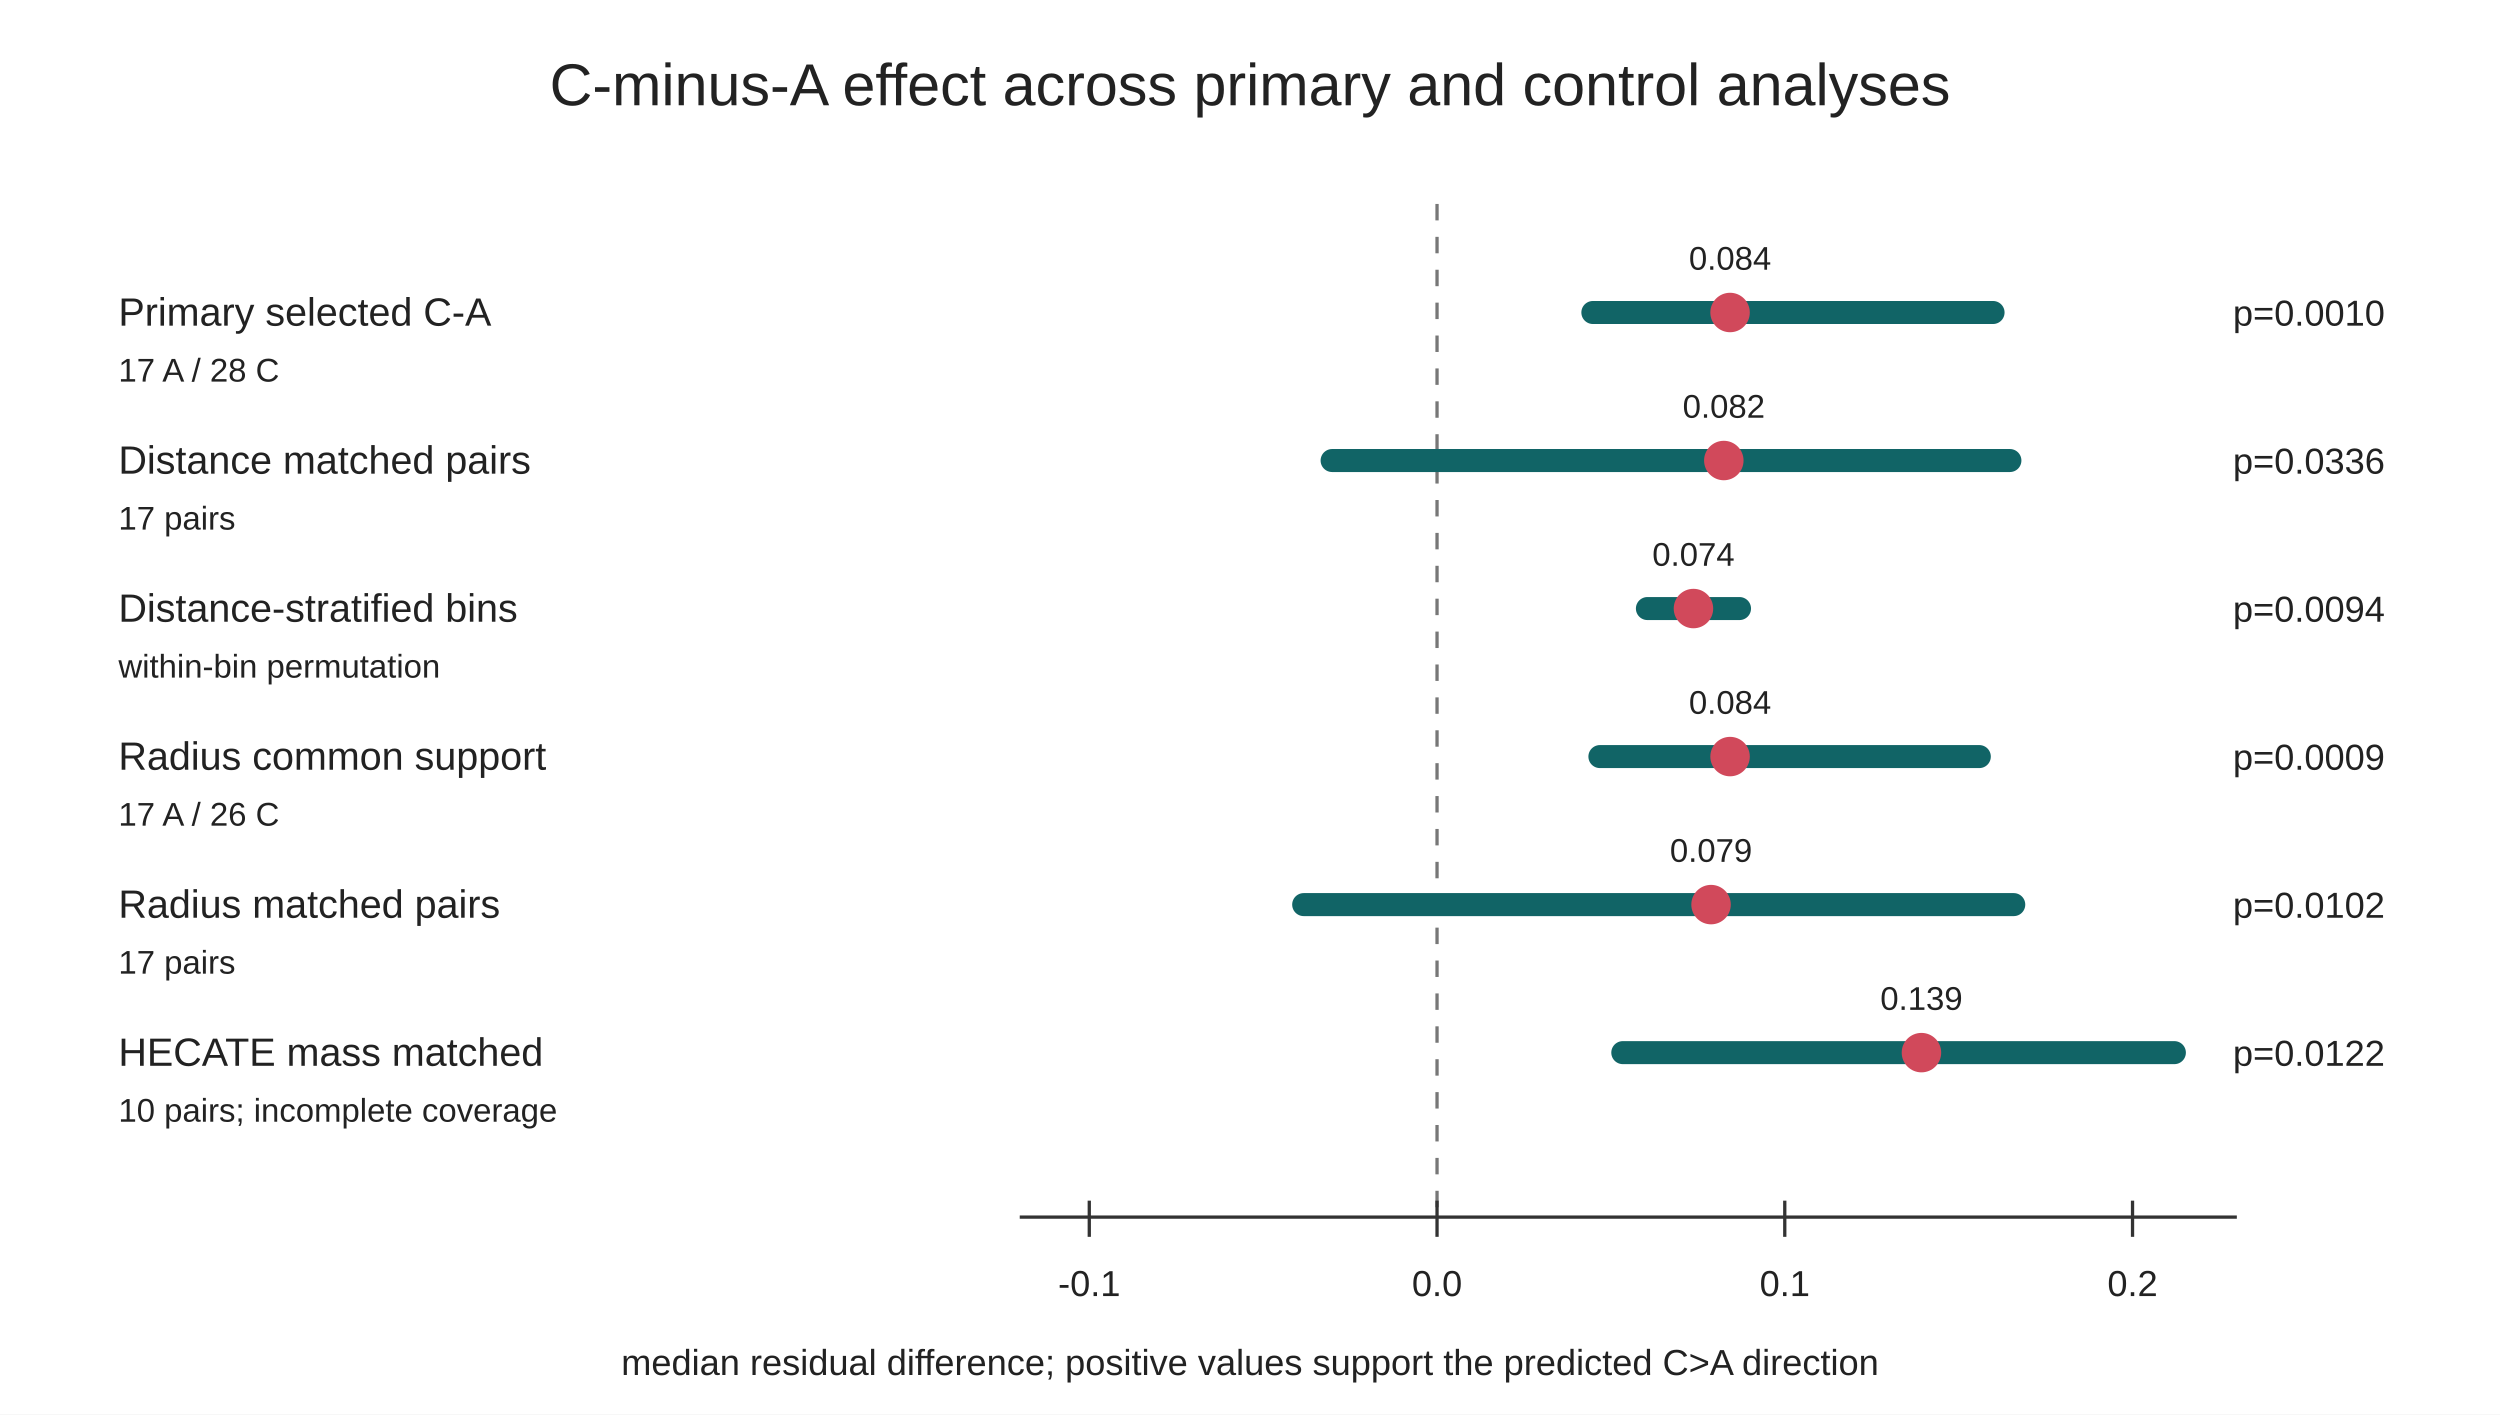
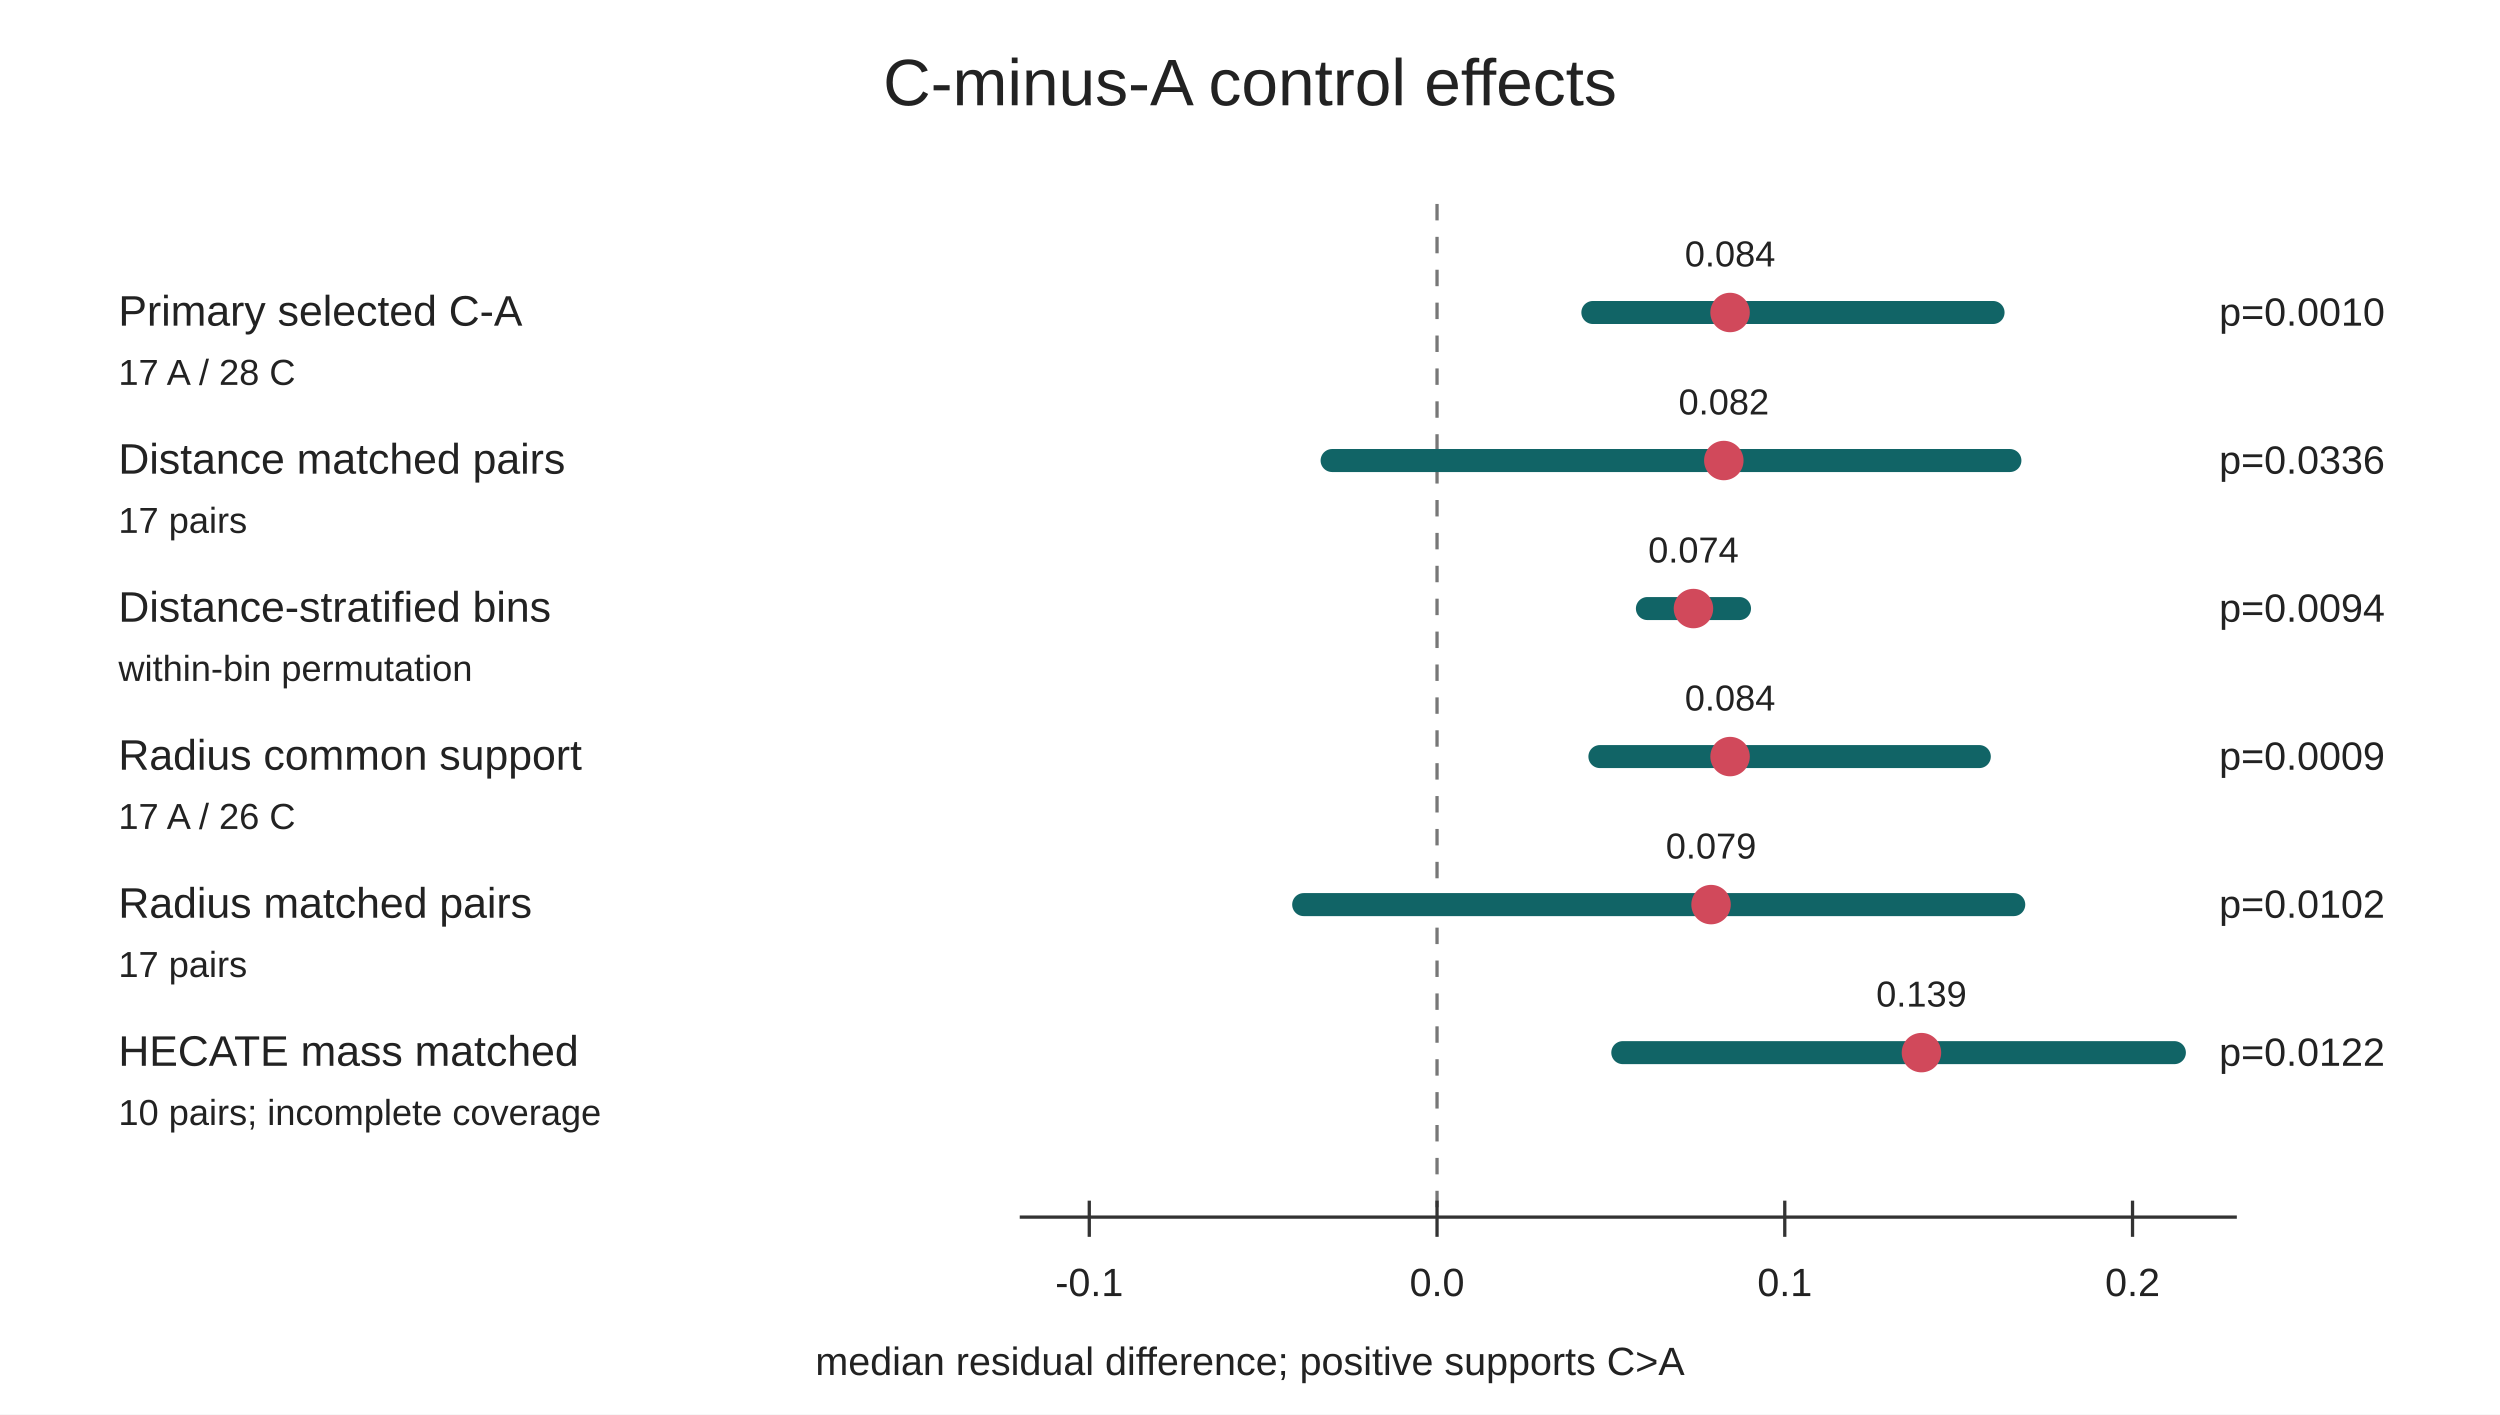
<svg xmlns="http://www.w3.org/2000/svg" width="760" height="430" viewBox="0 0 760 430">
  <rect width="100%" height="100%" fill="white" />
-   <text x="380.00" y="32.00" font-family="Arial, sans-serif" font-size="18" text-anchor="middle" fill="#222">C-minus-A effect across primary and control analyses</text>
+   <text x="380.00" y="32.00" font-family="Arial, sans-serif" font-size="20" text-anchor="middle" fill="#222">C-minus-A control effects</text>
  <line x1="310" y1="370" x2="680" y2="370" stroke="#333" />
  <line x1="436.86" y1="62" x2="436.86" y2="370" stroke="#777" stroke-dasharray="5,5" />
  <line x1="331.14" y1="365" x2="331.14" y2="376" stroke="#333" />
-   <text x="331.14" y="394.00" font-family="Arial, sans-serif" font-size="11" text-anchor="middle" fill="#222">-0.1</text>
+   <text x="331.14" y="394.00" font-family="Arial, sans-serif" font-size="12" text-anchor="middle" fill="#222">-0.1</text>
  <line x1="436.86" y1="365" x2="436.86" y2="376" stroke="#333" />
-   <text x="436.86" y="394.00" font-family="Arial, sans-serif" font-size="11" text-anchor="middle" fill="#222">0.0</text>
+   <text x="436.86" y="394.00" font-family="Arial, sans-serif" font-size="12" text-anchor="middle" fill="#222">0.0</text>
  <line x1="542.57" y1="365" x2="542.57" y2="376" stroke="#333" />
-   <text x="542.57" y="394.00" font-family="Arial, sans-serif" font-size="11" text-anchor="middle" fill="#222">0.1</text>
+   <text x="542.57" y="394.00" font-family="Arial, sans-serif" font-size="12" text-anchor="middle" fill="#222">0.1</text>
  <line x1="648.29" y1="365" x2="648.29" y2="376" stroke="#333" />
-   <text x="648.29" y="394.00" font-family="Arial, sans-serif" font-size="11" text-anchor="middle" fill="#222">0.2</text>
-   <text x="36.00" y="99.00" font-family="Arial, sans-serif" font-size="12" text-anchor="start" fill="#222">Primary selected C-A</text>
-   <text x="36.00" y="116.00" font-family="Arial, sans-serif" font-size="10" text-anchor="start" fill="#222">17 A / 28 C</text>
-   <text x="725.00" y="99.00" font-family="Arial, sans-serif" font-size="11" text-anchor="end" fill="#222">p=0.0010</text>
+   <text x="648.29" y="394.00" font-family="Arial, sans-serif" font-size="12" text-anchor="middle" fill="#222">0.2</text>
+   <text x="36.00" y="99.00" font-family="Arial, sans-serif" font-size="13" text-anchor="start" fill="#222">Primary selected C-A</text>
+   <text x="36.00" y="117.00" font-family="Arial, sans-serif" font-size="11" text-anchor="start" fill="#222">17 A / 28 C</text>
+   <text x="725.00" y="99.00" font-family="Arial, sans-serif" font-size="12" text-anchor="end" fill="#222">p=0.0010</text>
  <line x1="484.23" y1="95.00" x2="605.89" y2="95.00" stroke="#116466" stroke-width="7" stroke-linecap="round" />
  <circle cx="525.94" cy="95.00" r="6" fill="#d1495b" />
-   <text x="525.94" y="82.00" font-family="Arial, sans-serif" font-size="10" text-anchor="middle" fill="#222">0.084</text>
-   <text x="36.00" y="144.00" font-family="Arial, sans-serif" font-size="12" text-anchor="start" fill="#222">Distance matched pairs</text>
-   <text x="36.00" y="161.00" font-family="Arial, sans-serif" font-size="10" text-anchor="start" fill="#222">17 pairs</text>
-   <text x="725.00" y="144.00" font-family="Arial, sans-serif" font-size="11" text-anchor="end" fill="#222">p=0.0336</text>
+   <text x="525.94" y="81.00" font-family="Arial, sans-serif" font-size="11" text-anchor="middle" fill="#222">0.084</text>
+   <text x="36.00" y="144.00" font-family="Arial, sans-serif" font-size="13" text-anchor="start" fill="#222">Distance matched pairs</text>
+   <text x="36.00" y="162.00" font-family="Arial, sans-serif" font-size="11" text-anchor="start" fill="#222">17 pairs</text>
+   <text x="725.00" y="144.00" font-family="Arial, sans-serif" font-size="12" text-anchor="end" fill="#222">p=0.0336</text>
  <line x1="404.96" y1="140.00" x2="611.01" y2="140.00" stroke="#116466" stroke-width="7" stroke-linecap="round" />
  <circle cx="524.04" cy="140.00" r="6" fill="#d1495b" />
-   <text x="524.04" y="127.00" font-family="Arial, sans-serif" font-size="10" text-anchor="middle" fill="#222">0.082</text>
-   <text x="36.00" y="189.00" font-family="Arial, sans-serif" font-size="12" text-anchor="start" fill="#222">Distance-stratified bins</text>
-   <text x="36.00" y="206.00" font-family="Arial, sans-serif" font-size="10" text-anchor="start" fill="#222">within-bin permutation</text>
-   <text x="725.00" y="189.00" font-family="Arial, sans-serif" font-size="11" text-anchor="end" fill="#222">p=0.0094</text>
+   <text x="524.04" y="126.00" font-family="Arial, sans-serif" font-size="11" text-anchor="middle" fill="#222">0.082</text>
+   <text x="36.00" y="189.00" font-family="Arial, sans-serif" font-size="13" text-anchor="start" fill="#222">Distance-stratified bins</text>
+   <text x="36.00" y="207.00" font-family="Arial, sans-serif" font-size="11" text-anchor="start" fill="#222">within-bin permutation</text>
+   <text x="725.00" y="189.00" font-family="Arial, sans-serif" font-size="12" text-anchor="end" fill="#222">p=0.0094</text>
  <line x1="500.81" y1="185.00" x2="528.81" y2="185.00" stroke="#116466" stroke-width="7" stroke-linecap="round" />
  <circle cx="514.81" cy="185.00" r="6" fill="#d1495b" />
-   <text x="514.81" y="172.00" font-family="Arial, sans-serif" font-size="10" text-anchor="middle" fill="#222">0.074</text>
-   <text x="36.00" y="234.00" font-family="Arial, sans-serif" font-size="12" text-anchor="start" fill="#222">Radius common support</text>
-   <text x="36.00" y="251.00" font-family="Arial, sans-serif" font-size="10" text-anchor="start" fill="#222">17 A / 26 C</text>
-   <text x="725.00" y="234.00" font-family="Arial, sans-serif" font-size="11" text-anchor="end" fill="#222">p=0.0009</text>
+   <text x="514.81" y="171.00" font-family="Arial, sans-serif" font-size="11" text-anchor="middle" fill="#222">0.074</text>
+   <text x="36.00" y="234.00" font-family="Arial, sans-serif" font-size="13" text-anchor="start" fill="#222">Radius common support</text>
+   <text x="36.00" y="252.00" font-family="Arial, sans-serif" font-size="11" text-anchor="start" fill="#222">17 A / 26 C</text>
+   <text x="725.00" y="234.00" font-family="Arial, sans-serif" font-size="12" text-anchor="end" fill="#222">p=0.0009</text>
  <line x1="486.37" y1="230.00" x2="601.71" y2="230.00" stroke="#116466" stroke-width="7" stroke-linecap="round" />
  <circle cx="525.94" cy="230.00" r="6" fill="#d1495b" />
-   <text x="525.94" y="217.00" font-family="Arial, sans-serif" font-size="10" text-anchor="middle" fill="#222">0.084</text>
-   <text x="36.00" y="279.00" font-family="Arial, sans-serif" font-size="12" text-anchor="start" fill="#222">Radius matched pairs</text>
-   <text x="36.00" y="296.00" font-family="Arial, sans-serif" font-size="10" text-anchor="start" fill="#222">17 pairs</text>
-   <text x="725.00" y="279.00" font-family="Arial, sans-serif" font-size="11" text-anchor="end" fill="#222">p=0.0102</text>
+   <text x="525.94" y="216.00" font-family="Arial, sans-serif" font-size="11" text-anchor="middle" fill="#222">0.084</text>
+   <text x="36.00" y="279.00" font-family="Arial, sans-serif" font-size="13" text-anchor="start" fill="#222">Radius matched pairs</text>
+   <text x="36.00" y="297.00" font-family="Arial, sans-serif" font-size="11" text-anchor="start" fill="#222">17 pairs</text>
+   <text x="725.00" y="279.00" font-family="Arial, sans-serif" font-size="12" text-anchor="end" fill="#222">p=0.0102</text>
  <line x1="396.32" y1="275.00" x2="612.18" y2="275.00" stroke="#116466" stroke-width="7" stroke-linecap="round" />
  <circle cx="520.16" cy="275.00" r="6" fill="#d1495b" />
-   <text x="520.16" y="262.00" font-family="Arial, sans-serif" font-size="10" text-anchor="middle" fill="#222">0.079</text>
-   <text x="36.00" y="324.00" font-family="Arial, sans-serif" font-size="12" text-anchor="start" fill="#222">HECATE mass matched</text>
-   <text x="36.00" y="341.00" font-family="Arial, sans-serif" font-size="10" text-anchor="start" fill="#222">10 pairs; incomplete coverage</text>
-   <text x="725.00" y="324.00" font-family="Arial, sans-serif" font-size="11" text-anchor="end" fill="#222">p=0.0122</text>
+   <text x="520.16" y="261.00" font-family="Arial, sans-serif" font-size="11" text-anchor="middle" fill="#222">0.079</text>
+   <text x="36.00" y="324.00" font-family="Arial, sans-serif" font-size="13" text-anchor="start" fill="#222">HECATE mass matched</text>
+   <text x="36.00" y="342.00" font-family="Arial, sans-serif" font-size="11" text-anchor="start" fill="#222">10 pairs; incomplete coverage</text>
+   <text x="725.00" y="324.00" font-family="Arial, sans-serif" font-size="12" text-anchor="end" fill="#222">p=0.0122</text>
  <line x1="493.33" y1="320.00" x2="661.01" y2="320.00" stroke="#116466" stroke-width="7" stroke-linecap="round" />
  <circle cx="584.12" cy="320.00" r="6" fill="#d1495b" />
-   <text x="584.12" y="307.00" font-family="Arial, sans-serif" font-size="10" text-anchor="middle" fill="#222">0.139</text>
-   <text x="380.00" y="418.00" font-family="Arial, sans-serif" font-size="11" text-anchor="middle" fill="#222">median residual difference; positive values support the predicted C&gt;A direction</text>
+   <text x="584.12" y="306.00" font-family="Arial, sans-serif" font-size="11" text-anchor="middle" fill="#222">0.139</text>
+   <text x="380.00" y="418.00" font-family="Arial, sans-serif" font-size="12" text-anchor="middle" fill="#222">median residual difference; positive supports C&gt;A</text>
</svg>
